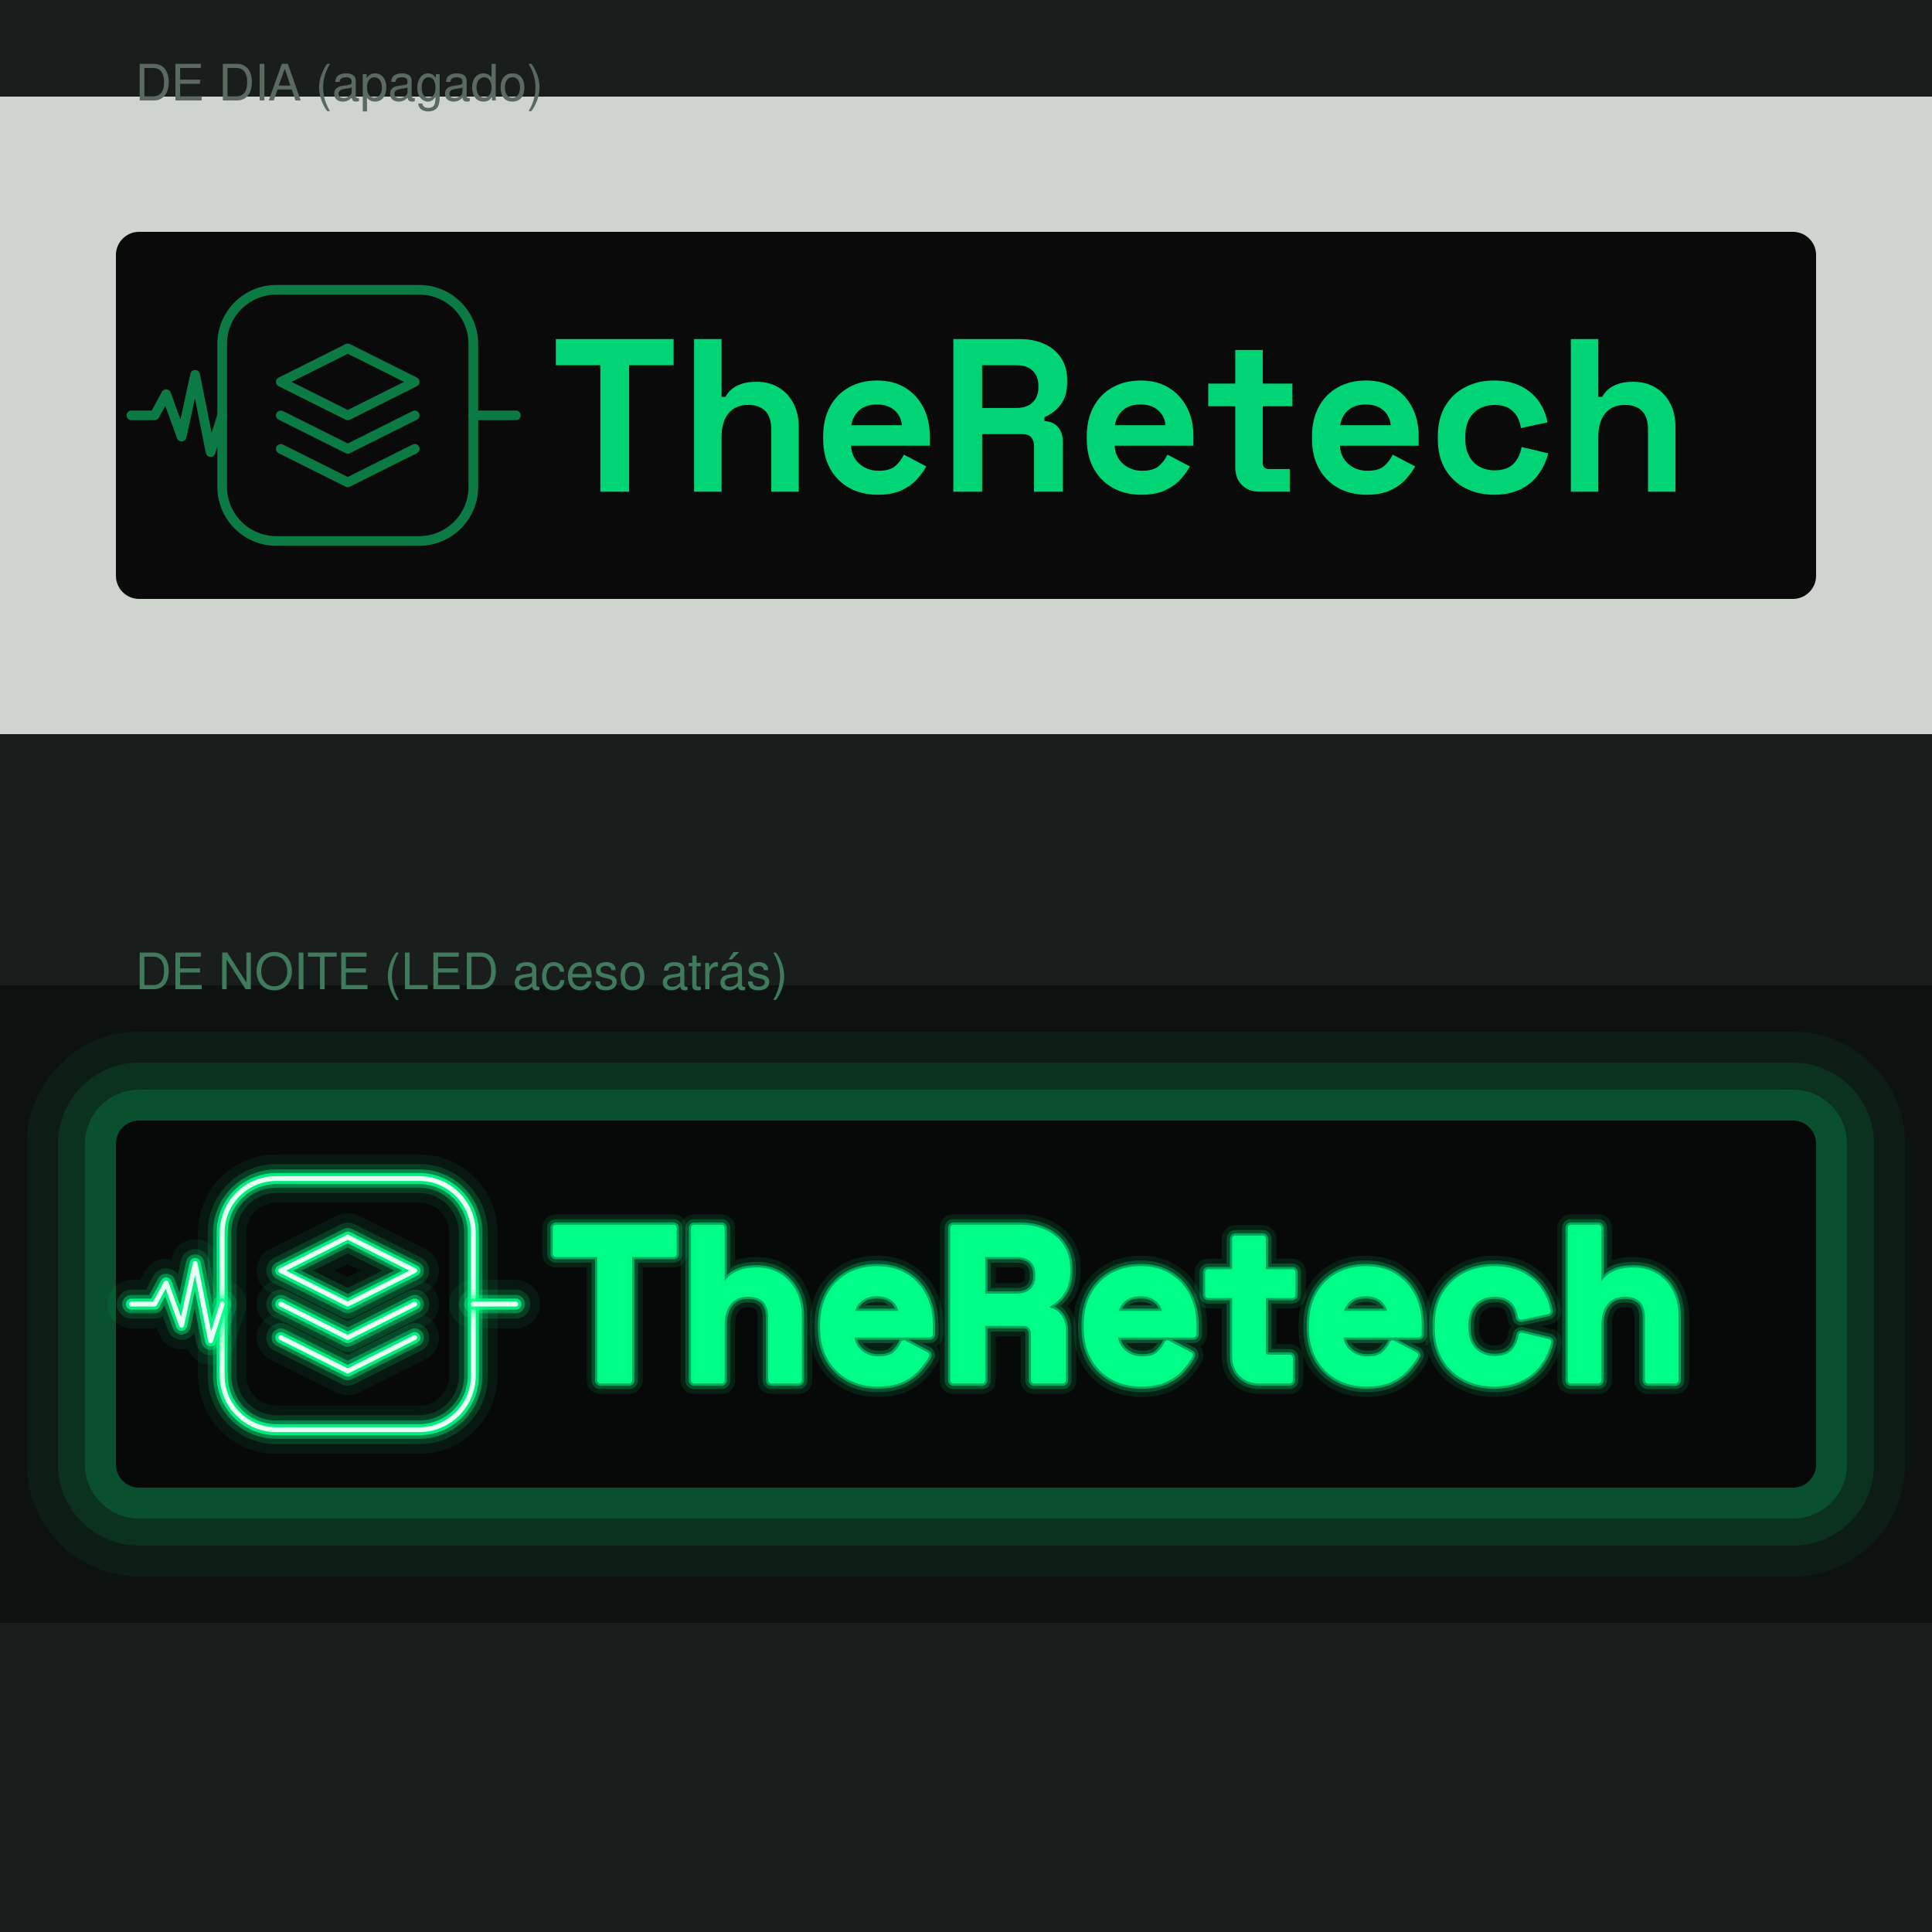
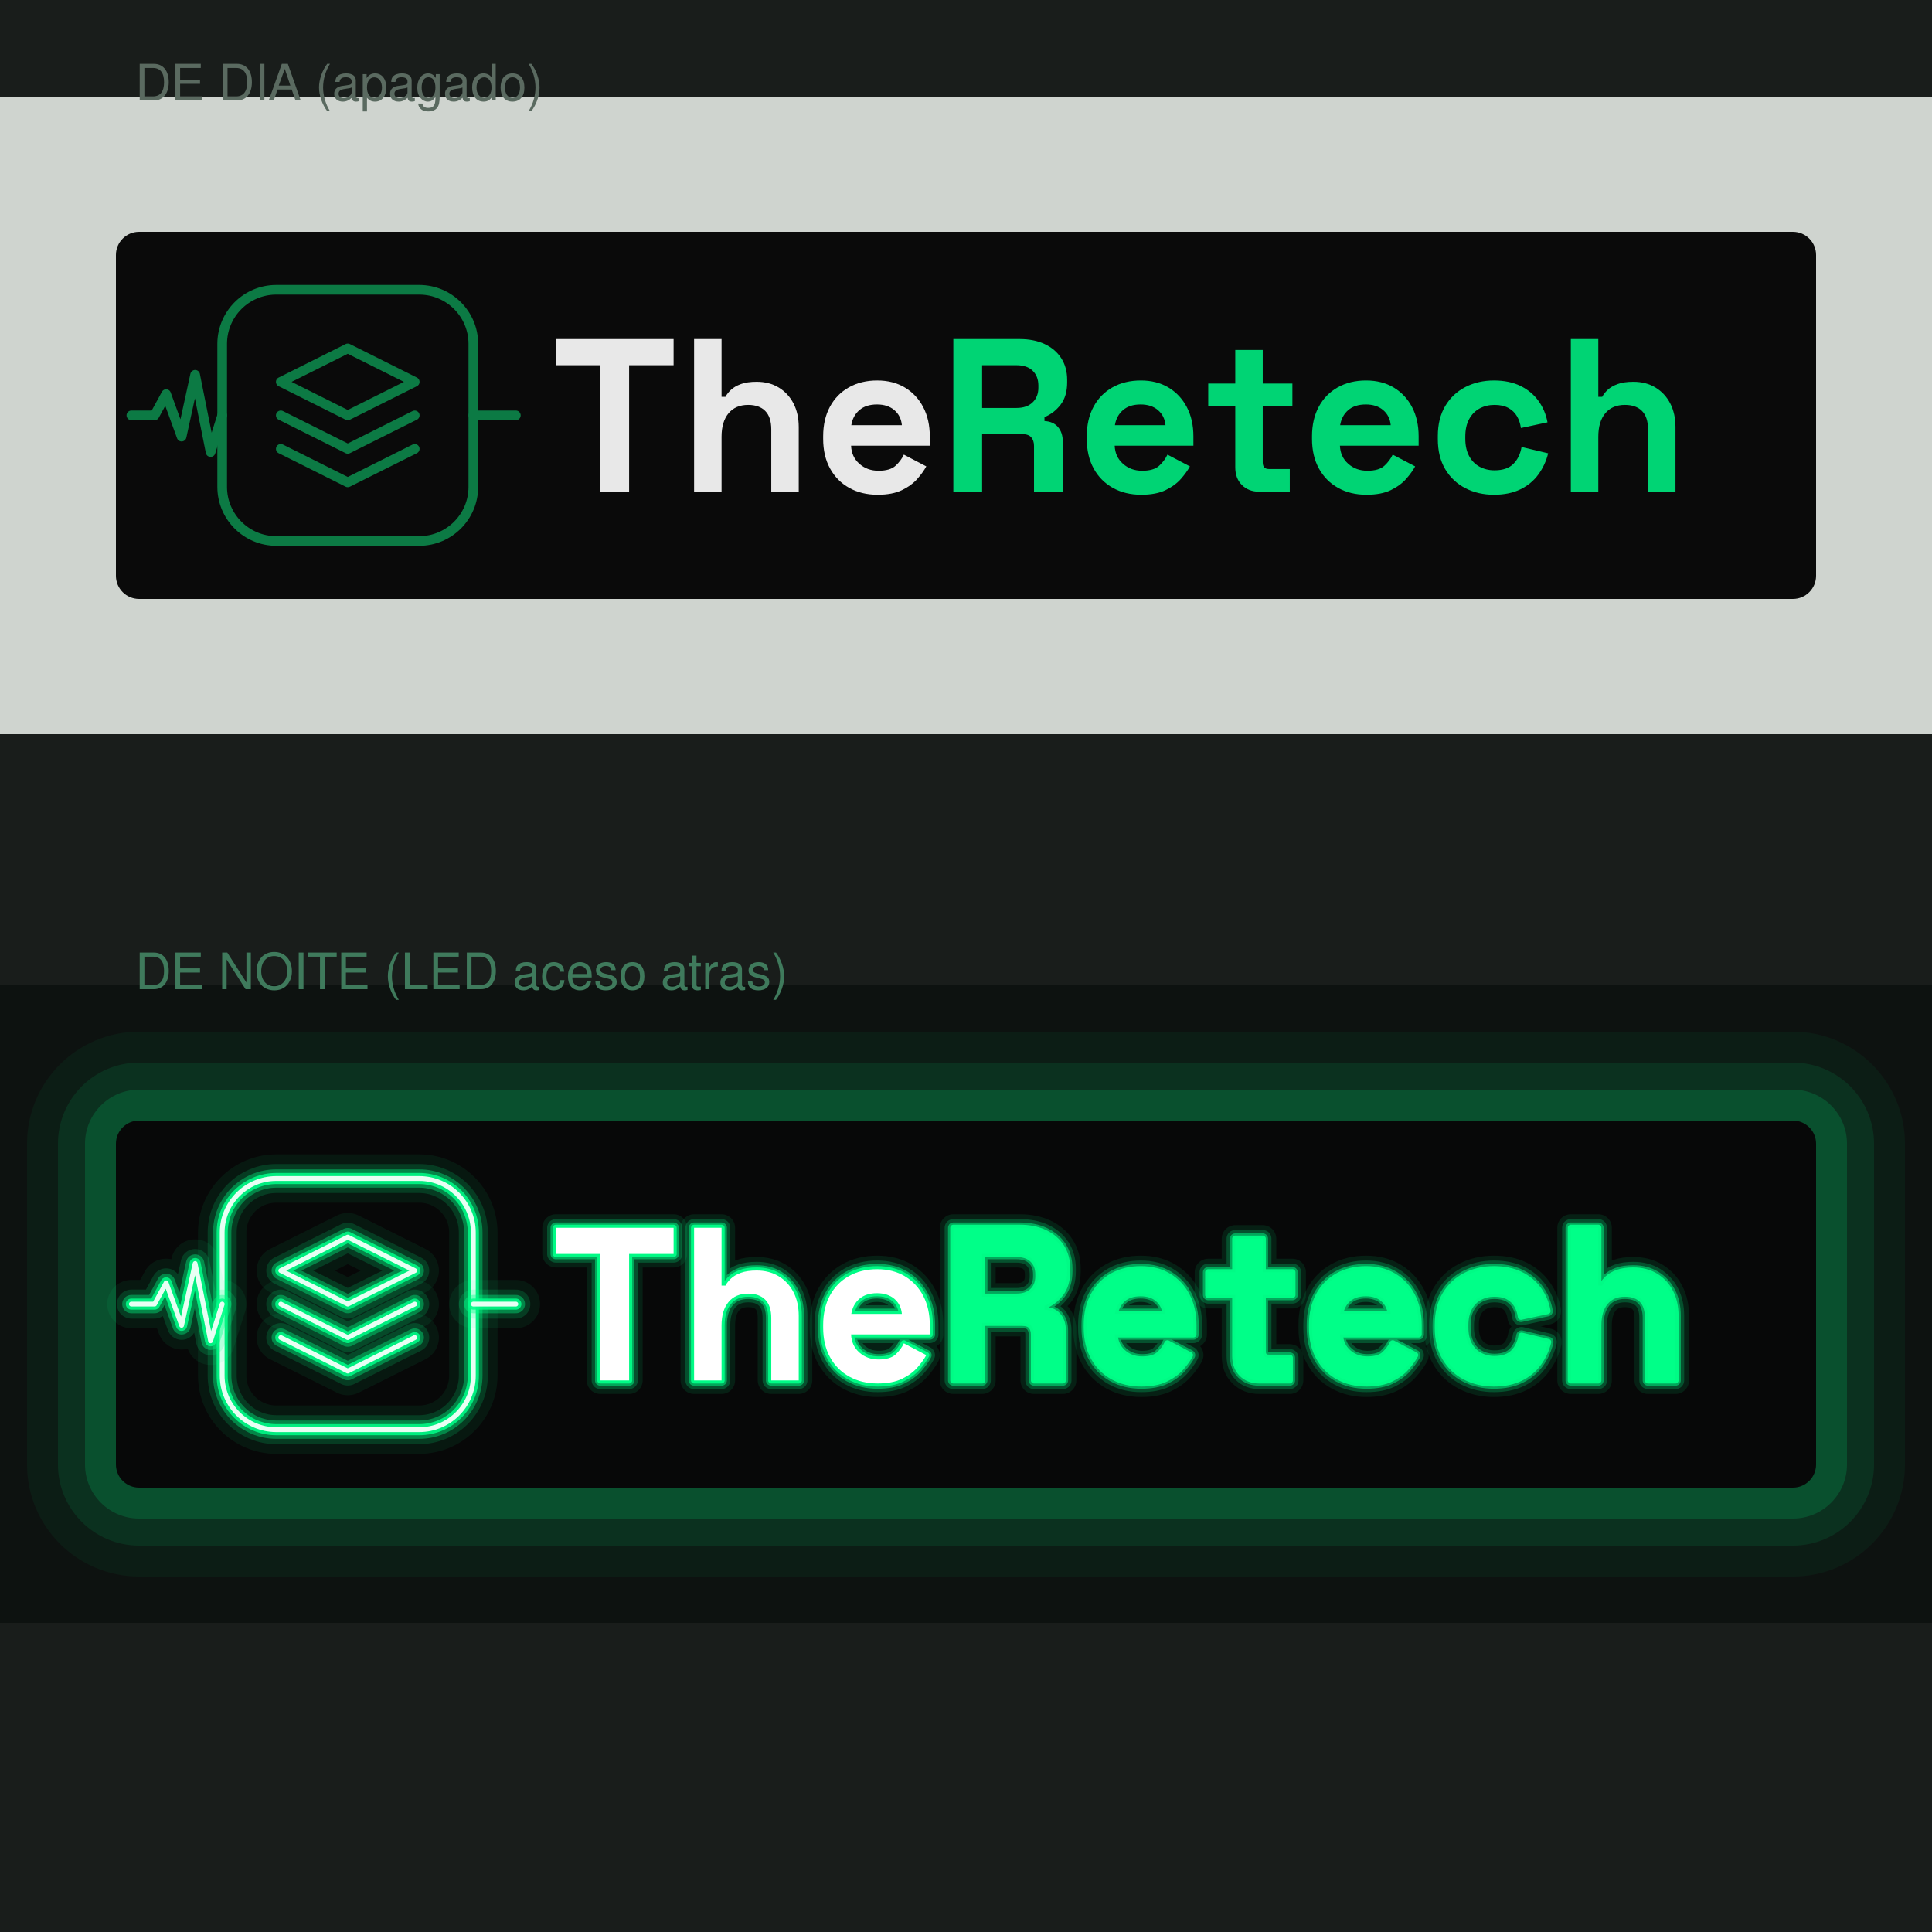
<svg xmlns="http://www.w3.org/2000/svg" width="1880" height="1880" viewBox="-60 0 1000 1000">
  <rect x="-60" y="0" width="1000" height="1000" fill="#191d1b" />
  <rect x="-60" y="50" width="1000" height="330" fill="#cfd4cf" />
  <g transform="translate(0 120)">
    <path d="M12.00 0.00H868.00C874.63 0.00 880.00 5.37 880.00 12.00V178.00C880.00 184.63 874.63 190.00 868.00 190.00H12.00C5.37 190.00 0.00 184.63 0.00 178.00V12.00C0.00 5.37 5.37 0.00 12.00 0.00Z" fill="#0a0a0a" />
    <path d="M83.00 30.00H157.00C172.46 30.00 185.00 42.54 185.00 58.00V132.00C185.00 147.46 172.46 160.00 157.00 160.00H83.00C67.54 160.00 55.00 147.46 55.00 132.00V58.00C55.00 42.54 67.54 30.00 83.00 30.00Z" fill="none" stroke="#0c7a44" stroke-width="5.0" stroke-linecap="round" stroke-linejoin="round" />
    <path d="M120.0 60.333L85.333 77.667L120.0 95.0L154.667 77.667Z" fill="none" stroke="#0c7a44" stroke-width="5.0" stroke-linecap="round" stroke-linejoin="round" />
    <path d="M85.333 95.0L120.0 112.333L154.667 95.0" fill="none" stroke="#0c7a44" stroke-width="5.0" stroke-linecap="round" stroke-linejoin="round" />
    <path d="M85.333 112.333L120.0 129.667L154.667 112.333" fill="none" stroke="#0c7a44" stroke-width="5.0" stroke-linecap="round" stroke-linejoin="round" />
    <path d="M8 95H20L26 84 34 106 41 74 49 114 55 95" fill="none" stroke="#0c7a44" stroke-width="5.0" stroke-linecap="round" stroke-linejoin="round" />
    <path d="M185 95H207" fill="none" stroke="#0c7a44" stroke-width="5.0" stroke-linecap="round" stroke-linejoin="round" />
-     <path d="M250.731 134.5V69.043H227.709V55.5H288.651V69.043H265.629V134.5Z" fill="#00d474" fill-rule="evenodd" />
-     <path d="M299.26 134.5V55.5H313.48V85.407H315.511Q316.414 83.601 318.333 81.796Q320.251 79.99 323.468 78.805Q326.684 77.62 331.65 77.62Q338.196 77.62 343.105 80.611Q348.014 83.601 350.723 88.849Q353.431 94.097 353.431 101.094V134.5H339.211V102.223Q339.211 95.903 336.108 92.743Q333.004 89.583 327.249 89.583Q320.703 89.583 317.091 93.928Q313.48 98.273 313.48 106.06V134.5Z" fill="#00d474" fill-rule="evenodd" />
-     <path d="M394.286 136.08Q385.934 136.08 379.558 132.525Q373.181 128.97 369.626 122.481Q366.071 115.991 366.071 107.189V105.834Q366.071 97.031 369.57 90.542Q373.069 84.053 379.389 80.498Q385.709 76.943 394.06 76.943Q402.299 76.943 408.393 80.611Q414.487 84.279 417.873 90.768Q421.259 97.257 421.259 105.834V110.687H380.517Q380.743 116.443 384.806 120.054Q388.869 123.666 394.737 123.666Q400.719 123.666 403.54 121.07Q406.361 118.474 407.829 115.314L419.453 121.409Q417.873 124.343 414.882 127.785Q411.891 131.227 406.926 133.654Q401.96 136.08 394.286 136.08ZM380.63 100.079H406.813Q406.361 95.226 402.919 92.291Q399.477 89.357 393.947 89.357Q388.191 89.357 384.806 92.291Q381.42 95.226 380.63 100.079Z" fill="#00d474" fill-rule="evenodd" />
+     <path d="M250.731 134.5V69.043H227.709V55.5H288.651V69.043H265.629V134.5Z" fill="#e8e8e8" fill-rule="evenodd" />
+     <path d="M299.26 134.5V55.5H313.48V85.407H315.511Q316.414 83.601 318.333 81.796Q320.251 79.99 323.468 78.805Q326.684 77.62 331.65 77.62Q338.196 77.62 343.105 80.611Q348.014 83.601 350.723 88.849Q353.431 94.097 353.431 101.094V134.5H339.211V102.223Q339.211 95.903 336.108 92.743Q333.004 89.583 327.249 89.583Q320.703 89.583 317.091 93.928Q313.48 98.273 313.48 106.06V134.5Z" fill="#e8e8e8" fill-rule="evenodd" />
+     <path d="M394.286 136.08Q385.934 136.08 379.558 132.525Q373.181 128.97 369.626 122.481Q366.071 115.991 366.071 107.189V105.834Q366.071 97.031 369.57 90.542Q373.069 84.053 379.389 80.498Q385.709 76.943 394.06 76.943Q402.299 76.943 408.393 80.611Q414.487 84.279 417.873 90.768Q421.259 97.257 421.259 105.834V110.687H380.517Q380.743 116.443 384.806 120.054Q388.869 123.666 394.737 123.666Q400.719 123.666 403.54 121.07Q406.361 118.474 407.829 115.314L419.453 121.409Q417.873 124.343 414.882 127.785Q411.891 131.227 406.926 133.654Q401.96 136.08 394.286 136.08ZM380.63 100.079H406.813Q406.361 95.226 402.919 92.291Q399.477 89.357 393.947 89.357Q388.191 89.357 384.806 92.291Q381.42 95.226 380.63 100.079Z" fill="#e8e8e8" fill-rule="evenodd" />
    <path d="M433.447 134.5V55.5H467.756Q475.204 55.5 480.734 58.096Q486.264 60.691 489.311 65.431Q492.359 70.171 492.359 76.604V77.959Q492.359 85.069 488.973 89.47Q485.587 93.871 480.621 95.903V97.934Q485.136 98.16 487.619 101.038Q490.101 103.916 490.101 108.656V134.5H475.204V110.8Q475.204 108.091 473.794 106.399Q472.383 104.706 469.11 104.706H448.344V134.5ZM448.344 91.163H466.176Q471.48 91.163 474.471 88.285Q477.461 85.407 477.461 80.667V79.539Q477.461 74.799 474.527 71.921Q471.593 69.043 466.176 69.043H448.344Z" fill="#00d474" fill-rule="evenodd" />
    <path d="M530.73 136.08Q522.379 136.08 516.002 132.525Q509.626 128.97 506.071 122.481Q502.516 115.991 502.516 107.189V105.834Q502.516 97.031 506.014 90.542Q509.513 84.053 515.833 80.498Q522.153 76.943 530.504 76.943Q538.743 76.943 544.837 80.611Q550.931 84.279 554.317 90.768Q557.703 97.257 557.703 105.834V110.687H516.961Q517.187 116.443 521.25 120.054Q525.313 123.666 531.181 123.666Q537.163 123.666 539.984 121.07Q542.806 118.474 544.273 115.314L555.897 121.409Q554.317 124.343 551.326 127.785Q548.336 131.227 543.37 133.654Q538.404 136.08 530.73 136.08ZM517.074 100.079H543.257Q542.806 95.226 539.364 92.291Q535.921 89.357 530.391 89.357Q524.636 89.357 521.25 92.291Q517.864 95.226 517.074 100.079Z" fill="#00d474" fill-rule="evenodd" />
    <path d="M591.786 134.5Q586.256 134.5 582.814 131.058Q579.371 127.616 579.371 121.86V90.26H565.377V78.523H579.371V61.143H593.591V78.523H608.94V90.26H593.591V119.377Q593.591 122.763 596.751 122.763H607.586V134.5Z" fill="#00d474" fill-rule="evenodd" />
    <path d="M647.311 136.08Q638.96 136.08 632.584 132.525Q626.207 128.97 622.652 122.481Q619.097 115.991 619.097 107.189V105.834Q619.097 97.031 622.596 90.542Q626.094 84.053 632.414 80.498Q638.734 76.943 647.086 76.943Q655.324 76.943 661.419 80.611Q667.513 84.279 670.899 90.768Q674.284 97.257 674.284 105.834V110.687H633.543Q633.769 116.443 637.831 120.054Q641.894 123.666 647.763 123.666Q653.744 123.666 656.566 121.07Q659.387 118.474 660.854 115.314L672.479 121.409Q670.899 124.343 667.908 127.785Q664.917 131.227 659.951 133.654Q654.986 136.08 647.311 136.08ZM633.656 100.079H659.839Q659.387 95.226 655.945 92.291Q652.503 89.357 646.973 89.357Q641.217 89.357 637.831 92.291Q634.446 95.226 633.656 100.079Z" fill="#00d474" fill-rule="evenodd" />
    <path d="M713.22 136.08Q705.094 136.08 698.492 132.694Q691.89 129.309 688.053 122.876Q684.216 116.443 684.216 107.301V105.721Q684.216 96.58 688.053 90.147Q691.89 83.714 698.492 80.329Q705.094 76.943 713.22 76.943Q721.233 76.943 726.989 79.764Q732.744 82.586 736.299 87.495Q739.854 92.404 740.983 98.611L727.214 101.546Q726.763 98.16 725.183 95.451Q723.603 92.743 720.725 91.163Q717.847 89.583 713.559 89.583Q709.27 89.583 705.828 91.445Q702.386 93.307 700.411 96.975Q698.436 100.643 698.436 105.947V107.076Q698.436 112.38 700.411 116.048Q702.386 119.716 705.828 121.578Q709.27 123.44 713.559 123.44Q719.991 123.44 723.321 120.111Q726.65 116.781 727.553 111.364L741.321 114.637Q739.854 120.619 736.299 125.528Q732.744 130.437 726.989 133.259Q721.233 136.08 713.22 136.08Z" fill="#00d474" fill-rule="evenodd" />
    <path d="M753.059 134.5V55.5H767.279V85.407H769.31Q770.213 83.601 772.131 81.796Q774.05 79.99 777.266 78.805Q780.483 77.62 785.449 77.62Q791.994 77.62 796.904 80.611Q801.813 83.601 804.521 88.849Q807.23 94.097 807.23 101.094V134.5H793.01V102.223Q793.01 95.903 789.906 92.743Q786.803 89.583 781.047 89.583Q774.501 89.583 770.89 93.928Q767.279 98.273 767.279 106.06V134.5Z" fill="#00d474" fill-rule="evenodd" />
  </g>
  <rect x="-60" y="510" width="1000" height="330" fill="#0d1210" />
  <rect x="-46" y="534" width="972" height="282" rx="58" fill="#00FF88" fill-opacity="0.05" />
  <rect x="-30" y="550" width="940" height="250" rx="42" fill="#00FF88" fill-opacity="0.09" />
  <rect x="-16" y="564" width="912" height="222" rx="28" fill="#00FF88" fill-opacity="0.15" />
  <g transform="translate(0 580)">
    <path d="M12.00 0.00H868.00C874.63 0.00 880.00 5.37 880.00 12.00V178.00C880.00 184.63 874.63 190.00 868.00 190.00H12.00C5.37 190.00 0.00 184.63 0.00 178.00V12.00C0.00 5.37 5.37 0.00 12.00 0.00Z" fill="#070808" />
    <path d="M83.00 30.00H157.00C172.46 30.00 185.00 42.54 185.00 58.00V132.00C185.00 147.46 172.46 160.00 157.00 160.00H83.00C67.54 160.00 55.00 147.46 55.00 132.00V58.00C55.00 42.54 67.54 30.00 83.00 30.00Z" fill="none" stroke="#00FF88" stroke-opacity="0.07" stroke-width="25.0" stroke-linecap="round" stroke-linejoin="round" />
    <path d="M83.00 30.00H157.00C172.46 30.00 185.00 42.54 185.00 58.00V132.00C185.00 147.46 172.46 160.00 157.00 160.00H83.00C67.54 160.00 55.00 147.46 55.00 132.00V58.00C55.00 42.54 67.54 30.00 83.00 30.00Z" fill="none" stroke="#00FF88" stroke-opacity="0.16" stroke-width="15.0" stroke-linecap="round" stroke-linejoin="round" />
    <path d="M83.00 30.00H157.00C172.46 30.00 185.00 42.54 185.00 58.00V132.00C185.00 147.46 172.46 160.00 157.00 160.00H83.00C67.54 160.00 55.00 147.46 55.00 132.00V58.00C55.00 42.54 67.54 30.00 83.00 30.00Z" fill="none" stroke="#00FF88" stroke-opacity="0.38" stroke-width="9.5" stroke-linecap="round" stroke-linejoin="round" />
    <path d="M83.00 30.00H157.00C172.46 30.00 185.00 42.54 185.00 58.00V132.00C185.00 147.46 172.46 160.00 157.00 160.00H83.00C67.54 160.00 55.00 147.46 55.00 132.00V58.00C55.00 42.54 67.54 30.00 83.00 30.00Z" fill="none" stroke="#00FF88" stroke-opacity="0.85" stroke-width="5.75" stroke-linecap="round" stroke-linejoin="round" />
    <path d="M83.00 30.00H157.00C172.46 30.00 185.00 42.54 185.00 58.00V132.00C185.00 147.46 172.46 160.00 157.00 160.00H83.00C67.54 160.00 55.00 147.46 55.00 132.00V58.00C55.00 42.54 67.54 30.00 83.00 30.00Z" fill="none" stroke="#E8FFF4" stroke-width="2.5" stroke-linecap="round" stroke-linejoin="round" />
    <path d="M120.0 60.333L85.333 77.667L120.0 95.0L154.667 77.667Z" fill="none" stroke="#00FF88" stroke-opacity="0.07" stroke-width="25.0" stroke-linecap="round" stroke-linejoin="round" />
    <path d="M120.0 60.333L85.333 77.667L120.0 95.0L154.667 77.667Z" fill="none" stroke="#00FF88" stroke-opacity="0.16" stroke-width="15.0" stroke-linecap="round" stroke-linejoin="round" />
    <path d="M120.0 60.333L85.333 77.667L120.0 95.0L154.667 77.667Z" fill="none" stroke="#00FF88" stroke-opacity="0.38" stroke-width="9.5" stroke-linecap="round" stroke-linejoin="round" />
    <path d="M120.0 60.333L85.333 77.667L120.0 95.0L154.667 77.667Z" fill="none" stroke="#00FF88" stroke-opacity="0.85" stroke-width="5.75" stroke-linecap="round" stroke-linejoin="round" />
    <path d="M120.0 60.333L85.333 77.667L120.0 95.0L154.667 77.667Z" fill="none" stroke="#E8FFF4" stroke-width="2.5" stroke-linecap="round" stroke-linejoin="round" />
    <path d="M85.333 95.0L120.0 112.333L154.667 95.0" fill="none" stroke="#00FF88" stroke-opacity="0.07" stroke-width="25.0" stroke-linecap="round" stroke-linejoin="round" />
    <path d="M85.333 95.0L120.0 112.333L154.667 95.0" fill="none" stroke="#00FF88" stroke-opacity="0.16" stroke-width="15.0" stroke-linecap="round" stroke-linejoin="round" />
    <path d="M85.333 95.0L120.0 112.333L154.667 95.0" fill="none" stroke="#00FF88" stroke-opacity="0.38" stroke-width="9.5" stroke-linecap="round" stroke-linejoin="round" />
    <path d="M85.333 95.0L120.0 112.333L154.667 95.0" fill="none" stroke="#00FF88" stroke-opacity="0.85" stroke-width="5.75" stroke-linecap="round" stroke-linejoin="round" />
    <path d="M85.333 95.0L120.0 112.333L154.667 95.0" fill="none" stroke="#E8FFF4" stroke-width="2.5" stroke-linecap="round" stroke-linejoin="round" />
    <path d="M85.333 112.333L120.0 129.667L154.667 112.333" fill="none" stroke="#00FF88" stroke-opacity="0.07" stroke-width="25.0" stroke-linecap="round" stroke-linejoin="round" />
    <path d="M85.333 112.333L120.0 129.667L154.667 112.333" fill="none" stroke="#00FF88" stroke-opacity="0.16" stroke-width="15.0" stroke-linecap="round" stroke-linejoin="round" />
    <path d="M85.333 112.333L120.0 129.667L154.667 112.333" fill="none" stroke="#00FF88" stroke-opacity="0.38" stroke-width="9.5" stroke-linecap="round" stroke-linejoin="round" />
    <path d="M85.333 112.333L120.0 129.667L154.667 112.333" fill="none" stroke="#00FF88" stroke-opacity="0.85" stroke-width="5.75" stroke-linecap="round" stroke-linejoin="round" />
    <path d="M85.333 112.333L120.0 129.667L154.667 112.333" fill="none" stroke="#E8FFF4" stroke-width="2.5" stroke-linecap="round" stroke-linejoin="round" />
    <path d="M8 95H20L26 84 34 106 41 74 49 114 55 95" fill="none" stroke="#00FF88" stroke-opacity="0.07" stroke-width="25.0" stroke-linecap="round" stroke-linejoin="round" />
    <path d="M8 95H20L26 84 34 106 41 74 49 114 55 95" fill="none" stroke="#00FF88" stroke-opacity="0.16" stroke-width="15.0" stroke-linecap="round" stroke-linejoin="round" />
    <path d="M8 95H20L26 84 34 106 41 74 49 114 55 95" fill="none" stroke="#00FF88" stroke-opacity="0.38" stroke-width="9.5" stroke-linecap="round" stroke-linejoin="round" />
    <path d="M8 95H20L26 84 34 106 41 74 49 114 55 95" fill="none" stroke="#00FF88" stroke-opacity="0.85" stroke-width="5.75" stroke-linecap="round" stroke-linejoin="round" />
    <path d="M8 95H20L26 84 34 106 41 74 49 114 55 95" fill="none" stroke="#E8FFF4" stroke-width="2.5" stroke-linecap="round" stroke-linejoin="round" />
    <path d="M185 95H207" fill="none" stroke="#00FF88" stroke-opacity="0.07" stroke-width="25.0" stroke-linecap="round" stroke-linejoin="round" />
    <path d="M185 95H207" fill="none" stroke="#00FF88" stroke-opacity="0.16" stroke-width="15.0" stroke-linecap="round" stroke-linejoin="round" />
    <path d="M185 95H207" fill="none" stroke="#00FF88" stroke-opacity="0.38" stroke-width="9.5" stroke-linecap="round" stroke-linejoin="round" />
    <path d="M185 95H207" fill="none" stroke="#00FF88" stroke-opacity="0.85" stroke-width="5.75" stroke-linecap="round" stroke-linejoin="round" />
    <path d="M185 95H207" fill="none" stroke="#E8FFF4" stroke-width="2.5" stroke-linecap="round" stroke-linejoin="round" />
    <path d="M250.731 134.5V69.043H227.709V55.5H288.651V69.043H265.629V134.5Z" fill="none" stroke="#00FF88" stroke-opacity="0.1" stroke-width="14" stroke-linejoin="round" />
    <path d="M250.731 134.5V69.043H227.709V55.5H288.651V69.043H265.629V134.5Z" fill="none" stroke="#00FF88" stroke-opacity="0.22" stroke-width="9" stroke-linejoin="round" />
    <path d="M250.731 134.5V69.043H227.709V55.5H288.651V69.043H265.629V134.5Z" fill="none" stroke="#00FF88" stroke-opacity="0.5" stroke-width="5.5" stroke-linejoin="round" />
    <path d="M250.731 134.5V69.043H227.709V55.5H288.651V69.043H265.629V134.5Z" fill="none" stroke="#00FF88" stroke-opacity="0.95" stroke-width="3.2" stroke-linejoin="round" />
-     <path d="M250.731 134.5V69.043H227.709V55.5H288.651V69.043H265.629V134.5Z" fill="#00FF88" fill-rule="evenodd" />
+     <path d="M250.731 134.5V69.043H227.709V55.5H288.651V69.043H265.629V134.5Z" fill="#FFFFFF" fill-rule="evenodd" />
    <path d="M299.26 134.5V55.5H313.48V85.407H315.511Q316.414 83.601 318.333 81.796Q320.251 79.99 323.468 78.805Q326.684 77.62 331.65 77.62Q338.196 77.62 343.105 80.611Q348.014 83.601 350.723 88.849Q353.431 94.097 353.431 101.094V134.5H339.211V102.223Q339.211 95.903 336.108 92.743Q333.004 89.583 327.249 89.583Q320.703 89.583 317.091 93.928Q313.48 98.273 313.48 106.06V134.5Z" fill="none" stroke="#00FF88" stroke-opacity="0.1" stroke-width="14" stroke-linejoin="round" />
    <path d="M299.26 134.5V55.5H313.48V85.407H315.511Q316.414 83.601 318.333 81.796Q320.251 79.99 323.468 78.805Q326.684 77.62 331.65 77.62Q338.196 77.62 343.105 80.611Q348.014 83.601 350.723 88.849Q353.431 94.097 353.431 101.094V134.5H339.211V102.223Q339.211 95.903 336.108 92.743Q333.004 89.583 327.249 89.583Q320.703 89.583 317.091 93.928Q313.48 98.273 313.48 106.06V134.5Z" fill="none" stroke="#00FF88" stroke-opacity="0.22" stroke-width="9" stroke-linejoin="round" />
    <path d="M299.26 134.5V55.5H313.48V85.407H315.511Q316.414 83.601 318.333 81.796Q320.251 79.99 323.468 78.805Q326.684 77.62 331.65 77.62Q338.196 77.62 343.105 80.611Q348.014 83.601 350.723 88.849Q353.431 94.097 353.431 101.094V134.5H339.211V102.223Q339.211 95.903 336.108 92.743Q333.004 89.583 327.249 89.583Q320.703 89.583 317.091 93.928Q313.48 98.273 313.48 106.06V134.5Z" fill="none" stroke="#00FF88" stroke-opacity="0.5" stroke-width="5.5" stroke-linejoin="round" />
    <path d="M299.26 134.5V55.5H313.48V85.407H315.511Q316.414 83.601 318.333 81.796Q320.251 79.99 323.468 78.805Q326.684 77.62 331.65 77.62Q338.196 77.62 343.105 80.611Q348.014 83.601 350.723 88.849Q353.431 94.097 353.431 101.094V134.5H339.211V102.223Q339.211 95.903 336.108 92.743Q333.004 89.583 327.249 89.583Q320.703 89.583 317.091 93.928Q313.48 98.273 313.48 106.06V134.5Z" fill="none" stroke="#00FF88" stroke-opacity="0.95" stroke-width="3.2" stroke-linejoin="round" />
-     <path d="M299.26 134.5V55.5H313.48V85.407H315.511Q316.414 83.601 318.333 81.796Q320.251 79.99 323.468 78.805Q326.684 77.62 331.65 77.62Q338.196 77.62 343.105 80.611Q348.014 83.601 350.723 88.849Q353.431 94.097 353.431 101.094V134.5H339.211V102.223Q339.211 95.903 336.108 92.743Q333.004 89.583 327.249 89.583Q320.703 89.583 317.091 93.928Q313.48 98.273 313.48 106.06V134.5Z" fill="#00FF88" fill-rule="evenodd" />
+     <path d="M299.26 134.5V55.5H313.48V85.407H315.511Q316.414 83.601 318.333 81.796Q320.251 79.99 323.468 78.805Q326.684 77.62 331.65 77.62Q338.196 77.62 343.105 80.611Q348.014 83.601 350.723 88.849Q353.431 94.097 353.431 101.094V134.5H339.211V102.223Q339.211 95.903 336.108 92.743Q333.004 89.583 327.249 89.583Q320.703 89.583 317.091 93.928Q313.48 98.273 313.48 106.06V134.5Z" fill="#FFFFFF" fill-rule="evenodd" />
    <path d="M394.286 136.08Q385.934 136.08 379.558 132.525Q373.181 128.97 369.626 122.481Q366.071 115.991 366.071 107.189V105.834Q366.071 97.031 369.57 90.542Q373.069 84.053 379.389 80.498Q385.709 76.943 394.06 76.943Q402.299 76.943 408.393 80.611Q414.487 84.279 417.873 90.768Q421.259 97.257 421.259 105.834V110.687H380.517Q380.743 116.443 384.806 120.054Q388.869 123.666 394.737 123.666Q400.719 123.666 403.54 121.07Q406.361 118.474 407.829 115.314L419.453 121.409Q417.873 124.343 414.882 127.785Q411.891 131.227 406.926 133.654Q401.96 136.08 394.286 136.08ZM380.63 100.079H406.813Q406.361 95.226 402.919 92.291Q399.477 89.357 393.947 89.357Q388.191 89.357 384.806 92.291Q381.42 95.226 380.63 100.079Z" fill="none" stroke="#00FF88" stroke-opacity="0.1" stroke-width="14" stroke-linejoin="round" />
    <path d="M394.286 136.08Q385.934 136.08 379.558 132.525Q373.181 128.97 369.626 122.481Q366.071 115.991 366.071 107.189V105.834Q366.071 97.031 369.57 90.542Q373.069 84.053 379.389 80.498Q385.709 76.943 394.06 76.943Q402.299 76.943 408.393 80.611Q414.487 84.279 417.873 90.768Q421.259 97.257 421.259 105.834V110.687H380.517Q380.743 116.443 384.806 120.054Q388.869 123.666 394.737 123.666Q400.719 123.666 403.54 121.07Q406.361 118.474 407.829 115.314L419.453 121.409Q417.873 124.343 414.882 127.785Q411.891 131.227 406.926 133.654Q401.96 136.08 394.286 136.08ZM380.63 100.079H406.813Q406.361 95.226 402.919 92.291Q399.477 89.357 393.947 89.357Q388.191 89.357 384.806 92.291Q381.42 95.226 380.63 100.079Z" fill="none" stroke="#00FF88" stroke-opacity="0.22" stroke-width="9" stroke-linejoin="round" />
    <path d="M394.286 136.08Q385.934 136.08 379.558 132.525Q373.181 128.97 369.626 122.481Q366.071 115.991 366.071 107.189V105.834Q366.071 97.031 369.57 90.542Q373.069 84.053 379.389 80.498Q385.709 76.943 394.06 76.943Q402.299 76.943 408.393 80.611Q414.487 84.279 417.873 90.768Q421.259 97.257 421.259 105.834V110.687H380.517Q380.743 116.443 384.806 120.054Q388.869 123.666 394.737 123.666Q400.719 123.666 403.54 121.07Q406.361 118.474 407.829 115.314L419.453 121.409Q417.873 124.343 414.882 127.785Q411.891 131.227 406.926 133.654Q401.96 136.08 394.286 136.08ZM380.63 100.079H406.813Q406.361 95.226 402.919 92.291Q399.477 89.357 393.947 89.357Q388.191 89.357 384.806 92.291Q381.42 95.226 380.63 100.079Z" fill="none" stroke="#00FF88" stroke-opacity="0.5" stroke-width="5.5" stroke-linejoin="round" />
    <path d="M394.286 136.08Q385.934 136.08 379.558 132.525Q373.181 128.97 369.626 122.481Q366.071 115.991 366.071 107.189V105.834Q366.071 97.031 369.57 90.542Q373.069 84.053 379.389 80.498Q385.709 76.943 394.06 76.943Q402.299 76.943 408.393 80.611Q414.487 84.279 417.873 90.768Q421.259 97.257 421.259 105.834V110.687H380.517Q380.743 116.443 384.806 120.054Q388.869 123.666 394.737 123.666Q400.719 123.666 403.54 121.07Q406.361 118.474 407.829 115.314L419.453 121.409Q417.873 124.343 414.882 127.785Q411.891 131.227 406.926 133.654Q401.96 136.08 394.286 136.08ZM380.63 100.079H406.813Q406.361 95.226 402.919 92.291Q399.477 89.357 393.947 89.357Q388.191 89.357 384.806 92.291Q381.42 95.226 380.63 100.079Z" fill="none" stroke="#00FF88" stroke-opacity="0.95" stroke-width="3.2" stroke-linejoin="round" />
-     <path d="M394.286 136.08Q385.934 136.08 379.558 132.525Q373.181 128.97 369.626 122.481Q366.071 115.991 366.071 107.189V105.834Q366.071 97.031 369.57 90.542Q373.069 84.053 379.389 80.498Q385.709 76.943 394.06 76.943Q402.299 76.943 408.393 80.611Q414.487 84.279 417.873 90.768Q421.259 97.257 421.259 105.834V110.687H380.517Q380.743 116.443 384.806 120.054Q388.869 123.666 394.737 123.666Q400.719 123.666 403.54 121.07Q406.361 118.474 407.829 115.314L419.453 121.409Q417.873 124.343 414.882 127.785Q411.891 131.227 406.926 133.654Q401.96 136.08 394.286 136.08ZM380.63 100.079H406.813Q406.361 95.226 402.919 92.291Q399.477 89.357 393.947 89.357Q388.191 89.357 384.806 92.291Q381.42 95.226 380.63 100.079Z" fill="#00FF88" fill-rule="evenodd" />
+     <path d="M394.286 136.08Q385.934 136.08 379.558 132.525Q373.181 128.97 369.626 122.481Q366.071 115.991 366.071 107.189V105.834Q366.071 97.031 369.57 90.542Q373.069 84.053 379.389 80.498Q385.709 76.943 394.06 76.943Q402.299 76.943 408.393 80.611Q414.487 84.279 417.873 90.768Q421.259 97.257 421.259 105.834V110.687H380.517Q380.743 116.443 384.806 120.054Q388.869 123.666 394.737 123.666Q400.719 123.666 403.54 121.07Q406.361 118.474 407.829 115.314L419.453 121.409Q417.873 124.343 414.882 127.785Q411.891 131.227 406.926 133.654Q401.96 136.08 394.286 136.08ZM380.63 100.079H406.813Q406.361 95.226 402.919 92.291Q399.477 89.357 393.947 89.357Q388.191 89.357 384.806 92.291Q381.42 95.226 380.63 100.079Z" fill="#FFFFFF" fill-rule="evenodd" />
    <path d="M433.447 134.5V55.5H467.756Q475.204 55.5 480.734 58.096Q486.264 60.691 489.311 65.431Q492.359 70.171 492.359 76.604V77.959Q492.359 85.069 488.973 89.47Q485.587 93.871 480.621 95.903V97.934Q485.136 98.16 487.619 101.038Q490.101 103.916 490.101 108.656V134.5H475.204V110.8Q475.204 108.091 473.794 106.399Q472.383 104.706 469.11 104.706H448.344V134.5ZM448.344 91.163H466.176Q471.48 91.163 474.471 88.285Q477.461 85.407 477.461 80.667V79.539Q477.461 74.799 474.527 71.921Q471.593 69.043 466.176 69.043H448.344Z" fill="none" stroke="#00FF88" stroke-opacity="0.1" stroke-width="14" stroke-linejoin="round" />
    <path d="M433.447 134.5V55.5H467.756Q475.204 55.5 480.734 58.096Q486.264 60.691 489.311 65.431Q492.359 70.171 492.359 76.604V77.959Q492.359 85.069 488.973 89.47Q485.587 93.871 480.621 95.903V97.934Q485.136 98.16 487.619 101.038Q490.101 103.916 490.101 108.656V134.5H475.204V110.8Q475.204 108.091 473.794 106.399Q472.383 104.706 469.11 104.706H448.344V134.5ZM448.344 91.163H466.176Q471.48 91.163 474.471 88.285Q477.461 85.407 477.461 80.667V79.539Q477.461 74.799 474.527 71.921Q471.593 69.043 466.176 69.043H448.344Z" fill="none" stroke="#00FF88" stroke-opacity="0.22" stroke-width="9" stroke-linejoin="round" />
    <path d="M433.447 134.5V55.5H467.756Q475.204 55.5 480.734 58.096Q486.264 60.691 489.311 65.431Q492.359 70.171 492.359 76.604V77.959Q492.359 85.069 488.973 89.47Q485.587 93.871 480.621 95.903V97.934Q485.136 98.16 487.619 101.038Q490.101 103.916 490.101 108.656V134.5H475.204V110.8Q475.204 108.091 473.794 106.399Q472.383 104.706 469.11 104.706H448.344V134.5ZM448.344 91.163H466.176Q471.48 91.163 474.471 88.285Q477.461 85.407 477.461 80.667V79.539Q477.461 74.799 474.527 71.921Q471.593 69.043 466.176 69.043H448.344Z" fill="none" stroke="#00FF88" stroke-opacity="0.5" stroke-width="5.5" stroke-linejoin="round" />
    <path d="M433.447 134.5V55.5H467.756Q475.204 55.5 480.734 58.096Q486.264 60.691 489.311 65.431Q492.359 70.171 492.359 76.604V77.959Q492.359 85.069 488.973 89.47Q485.587 93.871 480.621 95.903V97.934Q485.136 98.16 487.619 101.038Q490.101 103.916 490.101 108.656V134.5H475.204V110.8Q475.204 108.091 473.794 106.399Q472.383 104.706 469.11 104.706H448.344V134.5ZM448.344 91.163H466.176Q471.48 91.163 474.471 88.285Q477.461 85.407 477.461 80.667V79.539Q477.461 74.799 474.527 71.921Q471.593 69.043 466.176 69.043H448.344Z" fill="none" stroke="#00FF88" stroke-opacity="0.95" stroke-width="3.2" stroke-linejoin="round" />
    <path d="M433.447 134.5V55.5H467.756Q475.204 55.5 480.734 58.096Q486.264 60.691 489.311 65.431Q492.359 70.171 492.359 76.604V77.959Q492.359 85.069 488.973 89.47Q485.587 93.871 480.621 95.903V97.934Q485.136 98.16 487.619 101.038Q490.101 103.916 490.101 108.656V134.5H475.204V110.8Q475.204 108.091 473.794 106.399Q472.383 104.706 469.11 104.706H448.344V134.5ZM448.344 91.163H466.176Q471.48 91.163 474.471 88.285Q477.461 85.407 477.461 80.667V79.539Q477.461 74.799 474.527 71.921Q471.593 69.043 466.176 69.043H448.344Z" fill="#00FF88" fill-rule="evenodd" />
    <path d="M530.73 136.08Q522.379 136.08 516.002 132.525Q509.626 128.97 506.071 122.481Q502.516 115.991 502.516 107.189V105.834Q502.516 97.031 506.014 90.542Q509.513 84.053 515.833 80.498Q522.153 76.943 530.504 76.943Q538.743 76.943 544.837 80.611Q550.931 84.279 554.317 90.768Q557.703 97.257 557.703 105.834V110.687H516.961Q517.187 116.443 521.25 120.054Q525.313 123.666 531.181 123.666Q537.163 123.666 539.984 121.07Q542.806 118.474 544.273 115.314L555.897 121.409Q554.317 124.343 551.326 127.785Q548.336 131.227 543.37 133.654Q538.404 136.08 530.73 136.08ZM517.074 100.079H543.257Q542.806 95.226 539.364 92.291Q535.921 89.357 530.391 89.357Q524.636 89.357 521.25 92.291Q517.864 95.226 517.074 100.079Z" fill="none" stroke="#00FF88" stroke-opacity="0.1" stroke-width="14" stroke-linejoin="round" />
    <path d="M530.73 136.08Q522.379 136.08 516.002 132.525Q509.626 128.97 506.071 122.481Q502.516 115.991 502.516 107.189V105.834Q502.516 97.031 506.014 90.542Q509.513 84.053 515.833 80.498Q522.153 76.943 530.504 76.943Q538.743 76.943 544.837 80.611Q550.931 84.279 554.317 90.768Q557.703 97.257 557.703 105.834V110.687H516.961Q517.187 116.443 521.25 120.054Q525.313 123.666 531.181 123.666Q537.163 123.666 539.984 121.07Q542.806 118.474 544.273 115.314L555.897 121.409Q554.317 124.343 551.326 127.785Q548.336 131.227 543.37 133.654Q538.404 136.08 530.73 136.08ZM517.074 100.079H543.257Q542.806 95.226 539.364 92.291Q535.921 89.357 530.391 89.357Q524.636 89.357 521.25 92.291Q517.864 95.226 517.074 100.079Z" fill="none" stroke="#00FF88" stroke-opacity="0.22" stroke-width="9" stroke-linejoin="round" />
    <path d="M530.73 136.08Q522.379 136.08 516.002 132.525Q509.626 128.97 506.071 122.481Q502.516 115.991 502.516 107.189V105.834Q502.516 97.031 506.014 90.542Q509.513 84.053 515.833 80.498Q522.153 76.943 530.504 76.943Q538.743 76.943 544.837 80.611Q550.931 84.279 554.317 90.768Q557.703 97.257 557.703 105.834V110.687H516.961Q517.187 116.443 521.25 120.054Q525.313 123.666 531.181 123.666Q537.163 123.666 539.984 121.07Q542.806 118.474 544.273 115.314L555.897 121.409Q554.317 124.343 551.326 127.785Q548.336 131.227 543.37 133.654Q538.404 136.08 530.73 136.08ZM517.074 100.079H543.257Q542.806 95.226 539.364 92.291Q535.921 89.357 530.391 89.357Q524.636 89.357 521.25 92.291Q517.864 95.226 517.074 100.079Z" fill="none" stroke="#00FF88" stroke-opacity="0.5" stroke-width="5.5" stroke-linejoin="round" />
    <path d="M530.73 136.08Q522.379 136.08 516.002 132.525Q509.626 128.97 506.071 122.481Q502.516 115.991 502.516 107.189V105.834Q502.516 97.031 506.014 90.542Q509.513 84.053 515.833 80.498Q522.153 76.943 530.504 76.943Q538.743 76.943 544.837 80.611Q550.931 84.279 554.317 90.768Q557.703 97.257 557.703 105.834V110.687H516.961Q517.187 116.443 521.25 120.054Q525.313 123.666 531.181 123.666Q537.163 123.666 539.984 121.07Q542.806 118.474 544.273 115.314L555.897 121.409Q554.317 124.343 551.326 127.785Q548.336 131.227 543.37 133.654Q538.404 136.08 530.73 136.08ZM517.074 100.079H543.257Q542.806 95.226 539.364 92.291Q535.921 89.357 530.391 89.357Q524.636 89.357 521.25 92.291Q517.864 95.226 517.074 100.079Z" fill="none" stroke="#00FF88" stroke-opacity="0.95" stroke-width="3.2" stroke-linejoin="round" />
    <path d="M530.73 136.08Q522.379 136.08 516.002 132.525Q509.626 128.97 506.071 122.481Q502.516 115.991 502.516 107.189V105.834Q502.516 97.031 506.014 90.542Q509.513 84.053 515.833 80.498Q522.153 76.943 530.504 76.943Q538.743 76.943 544.837 80.611Q550.931 84.279 554.317 90.768Q557.703 97.257 557.703 105.834V110.687H516.961Q517.187 116.443 521.25 120.054Q525.313 123.666 531.181 123.666Q537.163 123.666 539.984 121.07Q542.806 118.474 544.273 115.314L555.897 121.409Q554.317 124.343 551.326 127.785Q548.336 131.227 543.37 133.654Q538.404 136.08 530.73 136.08ZM517.074 100.079H543.257Q542.806 95.226 539.364 92.291Q535.921 89.357 530.391 89.357Q524.636 89.357 521.25 92.291Q517.864 95.226 517.074 100.079Z" fill="#00FF88" fill-rule="evenodd" />
    <path d="M591.786 134.5Q586.256 134.5 582.814 131.058Q579.371 127.616 579.371 121.86V90.26H565.377V78.523H579.371V61.143H593.591V78.523H608.94V90.26H593.591V119.377Q593.591 122.763 596.751 122.763H607.586V134.5Z" fill="none" stroke="#00FF88" stroke-opacity="0.1" stroke-width="14" stroke-linejoin="round" />
    <path d="M591.786 134.5Q586.256 134.5 582.814 131.058Q579.371 127.616 579.371 121.86V90.26H565.377V78.523H579.371V61.143H593.591V78.523H608.94V90.26H593.591V119.377Q593.591 122.763 596.751 122.763H607.586V134.5Z" fill="none" stroke="#00FF88" stroke-opacity="0.22" stroke-width="9" stroke-linejoin="round" />
    <path d="M591.786 134.5Q586.256 134.5 582.814 131.058Q579.371 127.616 579.371 121.86V90.26H565.377V78.523H579.371V61.143H593.591V78.523H608.94V90.26H593.591V119.377Q593.591 122.763 596.751 122.763H607.586V134.5Z" fill="none" stroke="#00FF88" stroke-opacity="0.5" stroke-width="5.5" stroke-linejoin="round" />
    <path d="M591.786 134.5Q586.256 134.5 582.814 131.058Q579.371 127.616 579.371 121.86V90.26H565.377V78.523H579.371V61.143H593.591V78.523H608.94V90.26H593.591V119.377Q593.591 122.763 596.751 122.763H607.586V134.5Z" fill="none" stroke="#00FF88" stroke-opacity="0.95" stroke-width="3.2" stroke-linejoin="round" />
    <path d="M591.786 134.5Q586.256 134.5 582.814 131.058Q579.371 127.616 579.371 121.86V90.26H565.377V78.523H579.371V61.143H593.591V78.523H608.94V90.26H593.591V119.377Q593.591 122.763 596.751 122.763H607.586V134.5Z" fill="#00FF88" fill-rule="evenodd" />
    <path d="M647.311 136.08Q638.96 136.08 632.584 132.525Q626.207 128.97 622.652 122.481Q619.097 115.991 619.097 107.189V105.834Q619.097 97.031 622.596 90.542Q626.094 84.053 632.414 80.498Q638.734 76.943 647.086 76.943Q655.324 76.943 661.419 80.611Q667.513 84.279 670.899 90.768Q674.284 97.257 674.284 105.834V110.687H633.543Q633.769 116.443 637.831 120.054Q641.894 123.666 647.763 123.666Q653.744 123.666 656.566 121.07Q659.387 118.474 660.854 115.314L672.479 121.409Q670.899 124.343 667.908 127.785Q664.917 131.227 659.951 133.654Q654.986 136.08 647.311 136.08ZM633.656 100.079H659.839Q659.387 95.226 655.945 92.291Q652.503 89.357 646.973 89.357Q641.217 89.357 637.831 92.291Q634.446 95.226 633.656 100.079Z" fill="none" stroke="#00FF88" stroke-opacity="0.1" stroke-width="14" stroke-linejoin="round" />
    <path d="M647.311 136.08Q638.96 136.08 632.584 132.525Q626.207 128.97 622.652 122.481Q619.097 115.991 619.097 107.189V105.834Q619.097 97.031 622.596 90.542Q626.094 84.053 632.414 80.498Q638.734 76.943 647.086 76.943Q655.324 76.943 661.419 80.611Q667.513 84.279 670.899 90.768Q674.284 97.257 674.284 105.834V110.687H633.543Q633.769 116.443 637.831 120.054Q641.894 123.666 647.763 123.666Q653.744 123.666 656.566 121.07Q659.387 118.474 660.854 115.314L672.479 121.409Q670.899 124.343 667.908 127.785Q664.917 131.227 659.951 133.654Q654.986 136.08 647.311 136.08ZM633.656 100.079H659.839Q659.387 95.226 655.945 92.291Q652.503 89.357 646.973 89.357Q641.217 89.357 637.831 92.291Q634.446 95.226 633.656 100.079Z" fill="none" stroke="#00FF88" stroke-opacity="0.22" stroke-width="9" stroke-linejoin="round" />
    <path d="M647.311 136.08Q638.96 136.08 632.584 132.525Q626.207 128.97 622.652 122.481Q619.097 115.991 619.097 107.189V105.834Q619.097 97.031 622.596 90.542Q626.094 84.053 632.414 80.498Q638.734 76.943 647.086 76.943Q655.324 76.943 661.419 80.611Q667.513 84.279 670.899 90.768Q674.284 97.257 674.284 105.834V110.687H633.543Q633.769 116.443 637.831 120.054Q641.894 123.666 647.763 123.666Q653.744 123.666 656.566 121.07Q659.387 118.474 660.854 115.314L672.479 121.409Q670.899 124.343 667.908 127.785Q664.917 131.227 659.951 133.654Q654.986 136.08 647.311 136.08ZM633.656 100.079H659.839Q659.387 95.226 655.945 92.291Q652.503 89.357 646.973 89.357Q641.217 89.357 637.831 92.291Q634.446 95.226 633.656 100.079Z" fill="none" stroke="#00FF88" stroke-opacity="0.5" stroke-width="5.5" stroke-linejoin="round" />
    <path d="M647.311 136.08Q638.96 136.08 632.584 132.525Q626.207 128.97 622.652 122.481Q619.097 115.991 619.097 107.189V105.834Q619.097 97.031 622.596 90.542Q626.094 84.053 632.414 80.498Q638.734 76.943 647.086 76.943Q655.324 76.943 661.419 80.611Q667.513 84.279 670.899 90.768Q674.284 97.257 674.284 105.834V110.687H633.543Q633.769 116.443 637.831 120.054Q641.894 123.666 647.763 123.666Q653.744 123.666 656.566 121.07Q659.387 118.474 660.854 115.314L672.479 121.409Q670.899 124.343 667.908 127.785Q664.917 131.227 659.951 133.654Q654.986 136.08 647.311 136.08ZM633.656 100.079H659.839Q659.387 95.226 655.945 92.291Q652.503 89.357 646.973 89.357Q641.217 89.357 637.831 92.291Q634.446 95.226 633.656 100.079Z" fill="none" stroke="#00FF88" stroke-opacity="0.95" stroke-width="3.2" stroke-linejoin="round" />
    <path d="M647.311 136.08Q638.96 136.08 632.584 132.525Q626.207 128.97 622.652 122.481Q619.097 115.991 619.097 107.189V105.834Q619.097 97.031 622.596 90.542Q626.094 84.053 632.414 80.498Q638.734 76.943 647.086 76.943Q655.324 76.943 661.419 80.611Q667.513 84.279 670.899 90.768Q674.284 97.257 674.284 105.834V110.687H633.543Q633.769 116.443 637.831 120.054Q641.894 123.666 647.763 123.666Q653.744 123.666 656.566 121.07Q659.387 118.474 660.854 115.314L672.479 121.409Q670.899 124.343 667.908 127.785Q664.917 131.227 659.951 133.654Q654.986 136.08 647.311 136.08ZM633.656 100.079H659.839Q659.387 95.226 655.945 92.291Q652.503 89.357 646.973 89.357Q641.217 89.357 637.831 92.291Q634.446 95.226 633.656 100.079Z" fill="#00FF88" fill-rule="evenodd" />
    <path d="M713.22 136.08Q705.094 136.08 698.492 132.694Q691.89 129.309 688.053 122.876Q684.216 116.443 684.216 107.301V105.721Q684.216 96.58 688.053 90.147Q691.89 83.714 698.492 80.329Q705.094 76.943 713.22 76.943Q721.233 76.943 726.989 79.764Q732.744 82.586 736.299 87.495Q739.854 92.404 740.983 98.611L727.214 101.546Q726.763 98.16 725.183 95.451Q723.603 92.743 720.725 91.163Q717.847 89.583 713.559 89.583Q709.27 89.583 705.828 91.445Q702.386 93.307 700.411 96.975Q698.436 100.643 698.436 105.947V107.076Q698.436 112.38 700.411 116.048Q702.386 119.716 705.828 121.578Q709.27 123.44 713.559 123.44Q719.991 123.44 723.321 120.111Q726.65 116.781 727.553 111.364L741.321 114.637Q739.854 120.619 736.299 125.528Q732.744 130.437 726.989 133.259Q721.233 136.08 713.22 136.08Z" fill="none" stroke="#00FF88" stroke-opacity="0.1" stroke-width="14" stroke-linejoin="round" />
    <path d="M713.22 136.08Q705.094 136.08 698.492 132.694Q691.89 129.309 688.053 122.876Q684.216 116.443 684.216 107.301V105.721Q684.216 96.58 688.053 90.147Q691.89 83.714 698.492 80.329Q705.094 76.943 713.22 76.943Q721.233 76.943 726.989 79.764Q732.744 82.586 736.299 87.495Q739.854 92.404 740.983 98.611L727.214 101.546Q726.763 98.16 725.183 95.451Q723.603 92.743 720.725 91.163Q717.847 89.583 713.559 89.583Q709.27 89.583 705.828 91.445Q702.386 93.307 700.411 96.975Q698.436 100.643 698.436 105.947V107.076Q698.436 112.38 700.411 116.048Q702.386 119.716 705.828 121.578Q709.27 123.44 713.559 123.44Q719.991 123.44 723.321 120.111Q726.65 116.781 727.553 111.364L741.321 114.637Q739.854 120.619 736.299 125.528Q732.744 130.437 726.989 133.259Q721.233 136.08 713.22 136.08Z" fill="none" stroke="#00FF88" stroke-opacity="0.22" stroke-width="9" stroke-linejoin="round" />
    <path d="M713.22 136.08Q705.094 136.08 698.492 132.694Q691.89 129.309 688.053 122.876Q684.216 116.443 684.216 107.301V105.721Q684.216 96.58 688.053 90.147Q691.89 83.714 698.492 80.329Q705.094 76.943 713.22 76.943Q721.233 76.943 726.989 79.764Q732.744 82.586 736.299 87.495Q739.854 92.404 740.983 98.611L727.214 101.546Q726.763 98.16 725.183 95.451Q723.603 92.743 720.725 91.163Q717.847 89.583 713.559 89.583Q709.27 89.583 705.828 91.445Q702.386 93.307 700.411 96.975Q698.436 100.643 698.436 105.947V107.076Q698.436 112.38 700.411 116.048Q702.386 119.716 705.828 121.578Q709.27 123.44 713.559 123.44Q719.991 123.44 723.321 120.111Q726.65 116.781 727.553 111.364L741.321 114.637Q739.854 120.619 736.299 125.528Q732.744 130.437 726.989 133.259Q721.233 136.08 713.22 136.08Z" fill="none" stroke="#00FF88" stroke-opacity="0.5" stroke-width="5.5" stroke-linejoin="round" />
    <path d="M713.22 136.08Q705.094 136.08 698.492 132.694Q691.89 129.309 688.053 122.876Q684.216 116.443 684.216 107.301V105.721Q684.216 96.58 688.053 90.147Q691.89 83.714 698.492 80.329Q705.094 76.943 713.22 76.943Q721.233 76.943 726.989 79.764Q732.744 82.586 736.299 87.495Q739.854 92.404 740.983 98.611L727.214 101.546Q726.763 98.16 725.183 95.451Q723.603 92.743 720.725 91.163Q717.847 89.583 713.559 89.583Q709.27 89.583 705.828 91.445Q702.386 93.307 700.411 96.975Q698.436 100.643 698.436 105.947V107.076Q698.436 112.38 700.411 116.048Q702.386 119.716 705.828 121.578Q709.27 123.44 713.559 123.44Q719.991 123.44 723.321 120.111Q726.65 116.781 727.553 111.364L741.321 114.637Q739.854 120.619 736.299 125.528Q732.744 130.437 726.989 133.259Q721.233 136.08 713.22 136.08Z" fill="none" stroke="#00FF88" stroke-opacity="0.95" stroke-width="3.2" stroke-linejoin="round" />
    <path d="M713.22 136.08Q705.094 136.08 698.492 132.694Q691.89 129.309 688.053 122.876Q684.216 116.443 684.216 107.301V105.721Q684.216 96.58 688.053 90.147Q691.89 83.714 698.492 80.329Q705.094 76.943 713.22 76.943Q721.233 76.943 726.989 79.764Q732.744 82.586 736.299 87.495Q739.854 92.404 740.983 98.611L727.214 101.546Q726.763 98.16 725.183 95.451Q723.603 92.743 720.725 91.163Q717.847 89.583 713.559 89.583Q709.27 89.583 705.828 91.445Q702.386 93.307 700.411 96.975Q698.436 100.643 698.436 105.947V107.076Q698.436 112.38 700.411 116.048Q702.386 119.716 705.828 121.578Q709.27 123.44 713.559 123.44Q719.991 123.44 723.321 120.111Q726.65 116.781 727.553 111.364L741.321 114.637Q739.854 120.619 736.299 125.528Q732.744 130.437 726.989 133.259Q721.233 136.08 713.22 136.08Z" fill="#00FF88" fill-rule="evenodd" />
    <path d="M753.059 134.5V55.5H767.279V85.407H769.31Q770.213 83.601 772.131 81.796Q774.05 79.99 777.266 78.805Q780.483 77.62 785.449 77.62Q791.994 77.62 796.904 80.611Q801.813 83.601 804.521 88.849Q807.23 94.097 807.23 101.094V134.5H793.01V102.223Q793.01 95.903 789.906 92.743Q786.803 89.583 781.047 89.583Q774.501 89.583 770.89 93.928Q767.279 98.273 767.279 106.06V134.5Z" fill="none" stroke="#00FF88" stroke-opacity="0.1" stroke-width="14" stroke-linejoin="round" />
    <path d="M753.059 134.5V55.5H767.279V85.407H769.31Q770.213 83.601 772.131 81.796Q774.05 79.99 777.266 78.805Q780.483 77.62 785.449 77.62Q791.994 77.62 796.904 80.611Q801.813 83.601 804.521 88.849Q807.23 94.097 807.23 101.094V134.5H793.01V102.223Q793.01 95.903 789.906 92.743Q786.803 89.583 781.047 89.583Q774.501 89.583 770.89 93.928Q767.279 98.273 767.279 106.06V134.5Z" fill="none" stroke="#00FF88" stroke-opacity="0.22" stroke-width="9" stroke-linejoin="round" />
    <path d="M753.059 134.5V55.5H767.279V85.407H769.31Q770.213 83.601 772.131 81.796Q774.05 79.99 777.266 78.805Q780.483 77.62 785.449 77.62Q791.994 77.62 796.904 80.611Q801.813 83.601 804.521 88.849Q807.23 94.097 807.23 101.094V134.5H793.01V102.223Q793.01 95.903 789.906 92.743Q786.803 89.583 781.047 89.583Q774.501 89.583 770.89 93.928Q767.279 98.273 767.279 106.06V134.5Z" fill="none" stroke="#00FF88" stroke-opacity="0.5" stroke-width="5.5" stroke-linejoin="round" />
    <path d="M753.059 134.5V55.5H767.279V85.407H769.31Q770.213 83.601 772.131 81.796Q774.05 79.99 777.266 78.805Q780.483 77.62 785.449 77.62Q791.994 77.62 796.904 80.611Q801.813 83.601 804.521 88.849Q807.23 94.097 807.23 101.094V134.5H793.01V102.223Q793.01 95.903 789.906 92.743Q786.803 89.583 781.047 89.583Q774.501 89.583 770.89 93.928Q767.279 98.273 767.279 106.06V134.5Z" fill="none" stroke="#00FF88" stroke-opacity="0.95" stroke-width="3.2" stroke-linejoin="round" />
    <path d="M753.059 134.5V55.5H767.279V85.407H769.31Q770.213 83.601 772.131 81.796Q774.05 79.99 777.266 78.805Q780.483 77.62 785.449 77.62Q791.994 77.62 796.904 80.611Q801.813 83.601 804.521 88.849Q807.23 94.097 807.23 101.094V134.5H793.01V102.223Q793.01 95.903 789.906 92.743Q786.803 89.583 781.047 89.583Q774.501 89.583 770.89 93.928Q767.279 98.273 767.279 106.06V134.5Z" fill="#00FF88" fill-rule="evenodd" />
  </g>
  <text x="10" y="52" fill="#5a6a60" font-family="Helvetica" font-size="26">DE DIA (apagado)</text>
-   <text x="10" y="512" fill="#3f7a5c" font-family="Helvetica" font-size="26">DE NOITE (LED aceso atrás)</text>
+   <text x="10" y="512" fill="#3f7a5c" font-family="Helvetica" font-size="26">DE NOITE (LED aceso atras)</text>
</svg>
